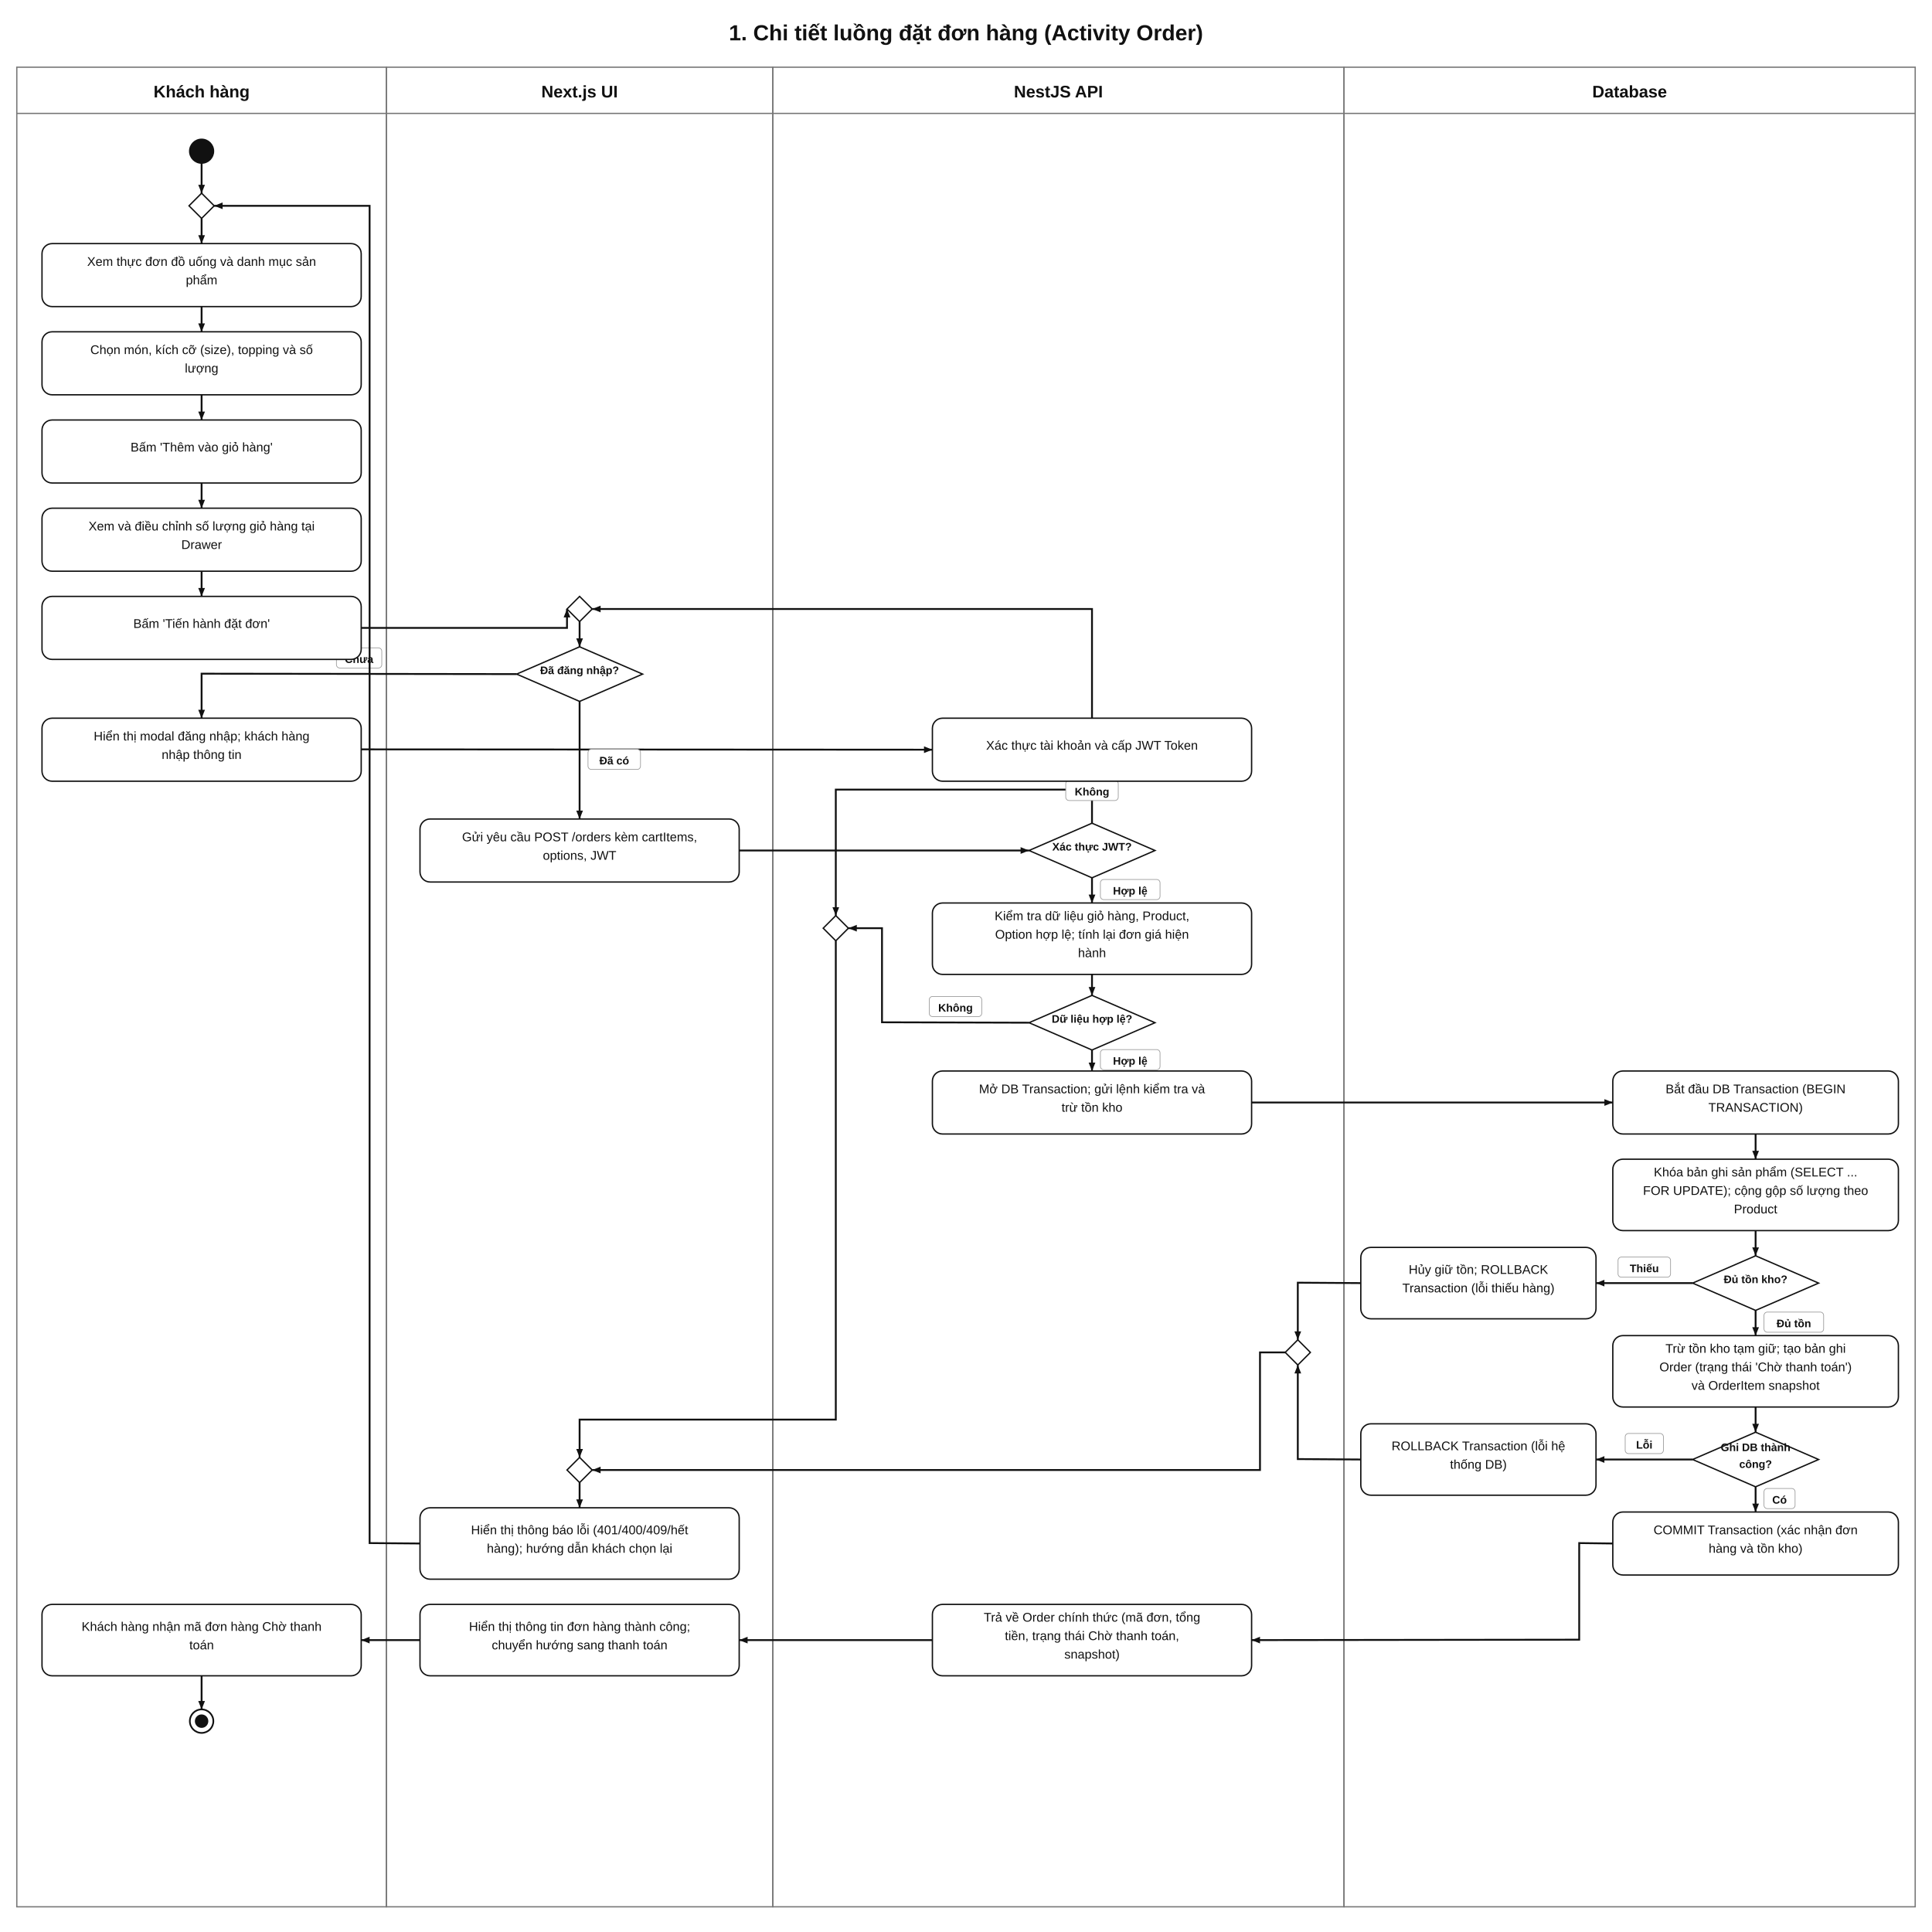
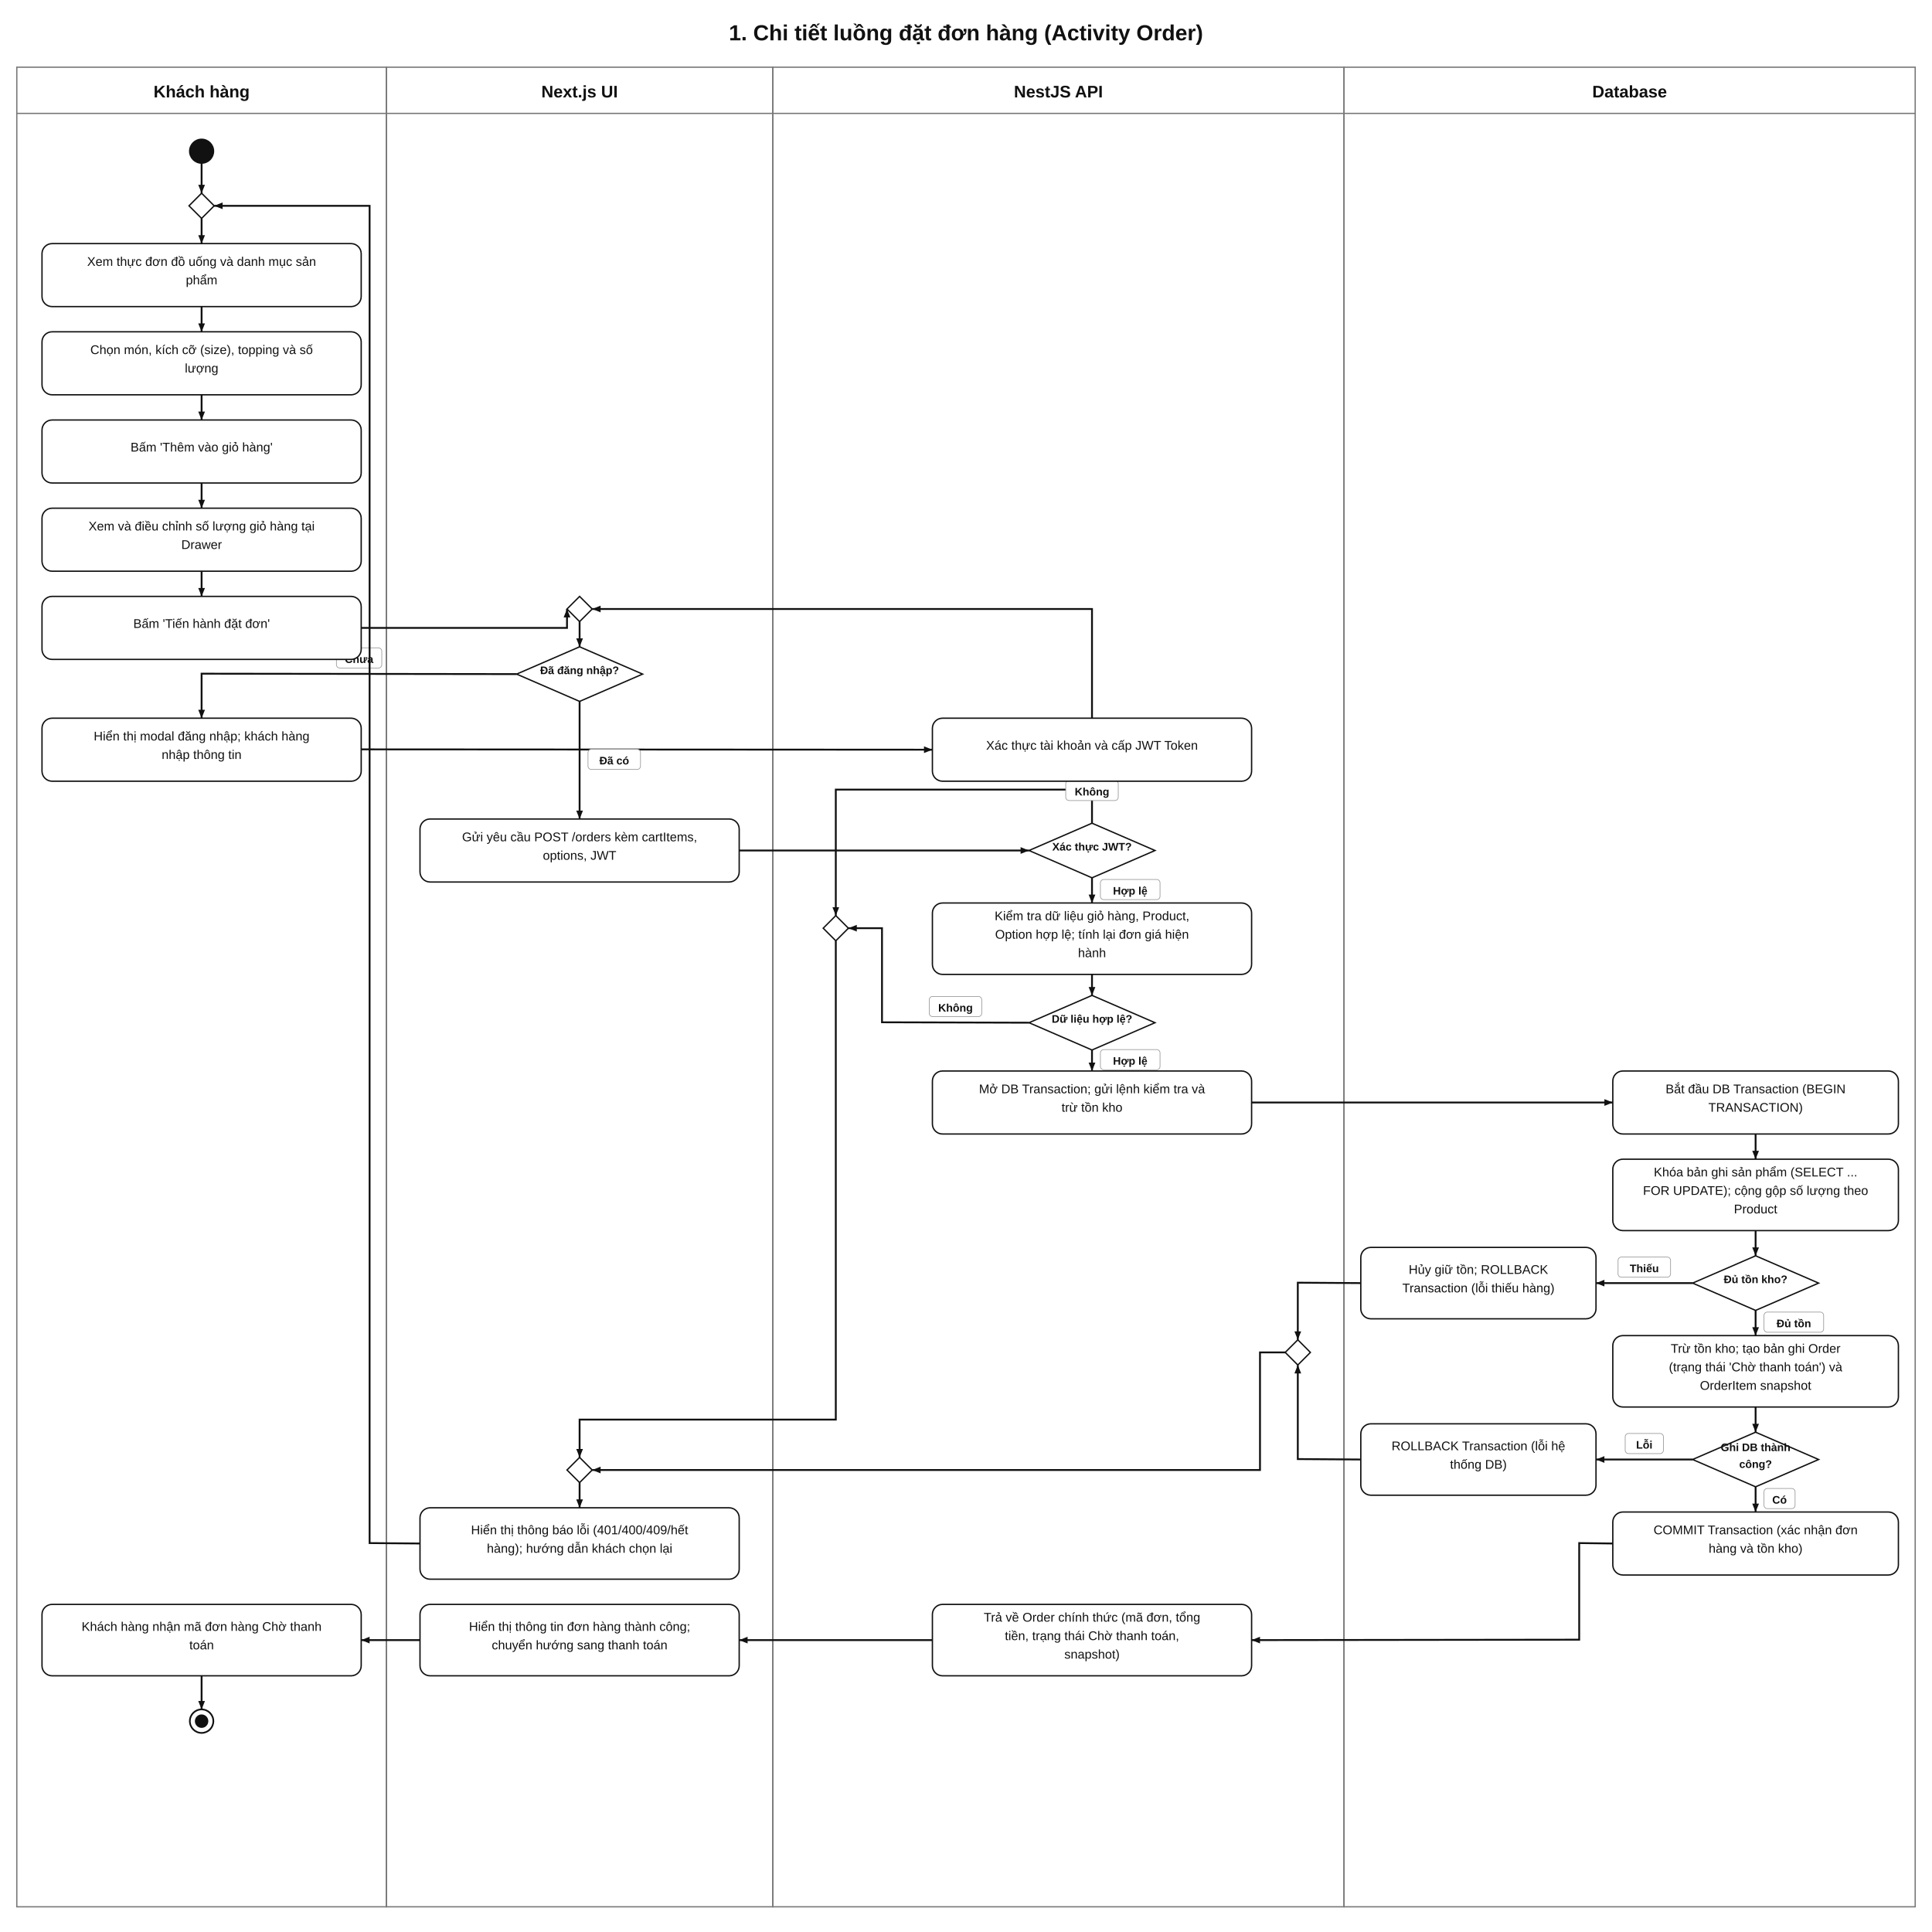
<svg xmlns="http://www.w3.org/2000/svg" width="2300" height="2300" viewBox="0 0 2300 2300" style="background:#ffffff;color-scheme:light">
  <defs>
    <marker id="arr" markerWidth="12" markerHeight="10" refX="11" refY="5" orient="auto" markerUnits="userSpaceOnUse">
      <path d="M1,1 L11,5 L1,9 Z" fill="#111111" />
    </marker>
  </defs>
  <rect width="2300" height="2300" fill="#ffffff" />
  <text x="1150.0" y="48" fill="#111111" font-family="Arial" font-size="26" font-weight="700" text-anchor="middle">1. Chi tiết luồng đặt đơn hàng (Activity Order)</text>
  <rect x="20" y="80" width="440" height="2190" fill="none" stroke="#777777" stroke-width="1.5" />
  <line x1="20" y1="135" x2="460" y2="135" stroke="#777777" stroke-width="1.5" />
  <text x="240.0" y="116" fill="#111111" font-family="Arial" font-size="20" font-weight="700" text-anchor="middle">Khách hàng</text>
  <rect x="460" y="80" width="460" height="2190" fill="none" stroke="#777777" stroke-width="1.5" />
  <line x1="460" y1="135" x2="920" y2="135" stroke="#777777" stroke-width="1.5" />
  <text x="690.0" y="116" fill="#111111" font-family="Arial" font-size="20" font-weight="700" text-anchor="middle">Next.js UI</text>
  <rect x="920" y="80" width="680" height="2190" fill="none" stroke="#777777" stroke-width="1.5" />
  <line x1="920" y1="135" x2="1600" y2="135" stroke="#777777" stroke-width="1.5" />
  <text x="1260.0" y="116" fill="#111111" font-family="Arial" font-size="20" font-weight="700" text-anchor="middle">NestJS API</text>
  <rect x="1600" y="80" width="680" height="2190" fill="none" stroke="#777777" stroke-width="1.5" />
  <line x1="1600" y1="135" x2="2280" y2="135" stroke="#777777" stroke-width="1.5" />
  <text x="1940.0" y="116" fill="#111111" font-family="Arial" font-size="20" font-weight="700" text-anchor="middle">Database</text>
  <polyline points="240.0,194.0 240.0,230.0" stroke="#111111" stroke-width="2.2" fill="none" marker-end="url(#arr)" />
  <polyline points="240.0,260.0 240.0,290.0" stroke="#111111" stroke-width="2.2" fill="none" marker-end="url(#arr)" />
  <polyline points="240.0,365.0 240.0,395.0" stroke="#111111" stroke-width="2.2" fill="none" marker-end="url(#arr)" />
  <polyline points="240.0,470.0 240.0,500.0" stroke="#111111" stroke-width="2.2" fill="none" marker-end="url(#arr)" />
  <polyline points="240.0,575.0 240.0,605.0" stroke="#111111" stroke-width="2.2" fill="none" marker-end="url(#arr)" />
  <polyline points="240.0,680.0 240.0,710.0" stroke="#111111" stroke-width="2.2" fill="none" marker-end="url(#arr)" />
  <polyline points="430.0,747.5 675.0,747.5 675.0,725.0" stroke="#111111" stroke-width="2.2" fill="none" marker-end="url(#arr)" />
  <polyline points="690.0,740.0 690.0,770.0" stroke="#111111" stroke-width="2.2" fill="none" marker-end="url(#arr)" />
  <polyline points="615.0,802.5 240.0,802.0 240.0,855.0" stroke="#111111" stroke-width="2.2" fill="none" marker-end="url(#arr)" />
  <rect x="400.5" y="771.25" width="54.0" height="24" fill="#ffffff" stroke="#999999" stroke-width="0.8" rx="4" />
  <text x="427.5" y="789.25" fill="#111111" font-family="Arial" font-size="13" font-weight="600" text-anchor="middle">Chưa</text>
  <polyline points="240.0,930.0 240.0,892.0 1110.0,892.5" stroke="#111111" stroke-width="2.2" fill="none" marker-end="url(#arr)" />
  <polyline points="1300.0,855.0 1300.0,725.0 705.0,725.0" stroke="#111111" stroke-width="2.2" fill="none" marker-end="url(#arr)" />
  <polyline points="690.0,835.0 690.0,975.0" stroke="#111111" stroke-width="2.2" fill="none" marker-end="url(#arr)" />
  <rect x="700.0" y="892.0" width="62.5" height="24" fill="#ffffff" stroke="#999999" stroke-width="0.8" rx="4" />
  <text x="731.25" y="910.0" fill="#111111" font-family="Arial" font-size="13" font-weight="600" text-anchor="middle">Đã có</text>
  <polyline points="880.0,1012.5 1225.0,1012.5" stroke="#111111" stroke-width="2.2" fill="none" marker-end="url(#arr)" />
  <polyline points="1300.0,1045.0 1300.0,1075.0" stroke="#111111" stroke-width="2.2" fill="none" marker-end="url(#arr)" />
  <rect x="1310.0" y="1047.0" width="71.0" height="24" fill="#ffffff" stroke="#999999" stroke-width="0.8" rx="4" />
  <text x="1345.5" y="1065.0" fill="#111111" font-family="Arial" font-size="13" font-weight="600" text-anchor="middle">Hợp lệ</text>
  <polyline points="1300.0,980.0 1300.0,940.0 995.0,940.0 995.0,1090.0" stroke="#111111" stroke-width="2.2" fill="none" marker-end="url(#arr)" />
  <rect x="1268.75" y="929.0" width="62.5" height="24" fill="#ffffff" stroke="#999999" stroke-width="0.8" rx="4" />
  <text x="1300.0" y="947.0" fill="#111111" font-family="Arial" font-size="13" font-weight="600" text-anchor="middle">Không</text>
  <polyline points="1300.0,1160.0 1300.0,1185.0" stroke="#111111" stroke-width="2.2" fill="none" marker-end="url(#arr)" />
  <polyline points="1300.0,1250.0 1300.0,1275.0" stroke="#111111" stroke-width="2.2" fill="none" marker-end="url(#arr)" />
  <rect x="1310.0" y="1249.5" width="71.0" height="24" fill="#ffffff" stroke="#999999" stroke-width="0.8" rx="4" />
  <text x="1345.5" y="1267.5" fill="#111111" font-family="Arial" font-size="13" font-weight="600" text-anchor="middle">Hợp lệ</text>
  <polyline points="1225.0,1217.5 1050.0,1217.0 1050.0,1105.0 1010.0,1105.0" stroke="#111111" stroke-width="2.2" fill="none" marker-end="url(#arr)" />
  <rect x="1106.25" y="1186.25" width="62.5" height="24" fill="#ffffff" stroke="#999999" stroke-width="0.8" rx="4" />
  <text x="1137.5" y="1204.25" fill="#111111" font-family="Arial" font-size="13" font-weight="600" text-anchor="middle">Không</text>
  <polyline points="1490.0,1312.5 1920.0,1312.5" stroke="#111111" stroke-width="2.2" fill="none" marker-end="url(#arr)" />
  <polyline points="2090.0,1350.0 2090.0,1380.0" stroke="#111111" stroke-width="2.2" fill="none" marker-end="url(#arr)" />
  <polyline points="2090.0,1465.0 2090.0,1495.0" stroke="#111111" stroke-width="2.2" fill="none" marker-end="url(#arr)" />
  <polyline points="2090.0,1560.0 2090.0,1590.0" stroke="#111111" stroke-width="2.2" fill="none" marker-end="url(#arr)" />
  <rect x="2100.0" y="1562.0" width="71.0" height="24" fill="#ffffff" stroke="#999999" stroke-width="0.8" rx="4" />
  <text x="2135.5" y="1580.0" fill="#111111" font-family="Arial" font-size="13" font-weight="600" text-anchor="middle">Đủ tồn</text>
  <polyline points="2015.0,1527.5 1900.0,1527.5" stroke="#111111" stroke-width="2.2" fill="none" marker-end="url(#arr)" />
  <rect x="1926.25" y="1496.5" width="62.5" height="24" fill="#ffffff" stroke="#999999" stroke-width="0.8" rx="4" />
  <text x="1957.5" y="1514.5" fill="#111111" font-family="Arial" font-size="13" font-weight="600" text-anchor="middle">Thiếu</text>
  <polyline points="1620.0,1527.5 1545.0,1527.0 1545.0,1595.0" stroke="#111111" stroke-width="2.2" fill="none" marker-end="url(#arr)" />
  <polyline points="2090.0,1675.0 2090.0,1705.0" stroke="#111111" stroke-width="2.2" fill="none" marker-end="url(#arr)" />
  <polyline points="2090.0,1770.0 2090.0,1800.0" stroke="#111111" stroke-width="2.2" fill="none" marker-end="url(#arr)" />
  <rect x="2100.0" y="1772.0" width="37.0" height="24" fill="#ffffff" stroke="#999999" stroke-width="0.8" rx="4" />
  <text x="2118.5" y="1790.0" fill="#111111" font-family="Arial" font-size="13" font-weight="600" text-anchor="middle">Có</text>
  <polyline points="2015.0,1737.5 1900.0,1737.5" stroke="#111111" stroke-width="2.2" fill="none" marker-end="url(#arr)" />
  <rect x="1934.75" y="1706.5" width="45.5" height="24" fill="#ffffff" stroke="#999999" stroke-width="0.8" rx="4" />
  <text x="1957.5" y="1724.5" fill="#111111" font-family="Arial" font-size="13" font-weight="600" text-anchor="middle">Lỗi</text>
  <polyline points="1620.0,1737.5 1545.0,1737.0 1545.0,1625.0" stroke="#111111" stroke-width="2.2" fill="none" marker-end="url(#arr)" />
  <polyline points="995.0,1120.0 995.0,1690.0 690.0,1690.0 690.0,1735.0" stroke="#111111" stroke-width="2.2" fill="none" marker-end="url(#arr)" />
  <polyline points="1530.0,1610.0 1500.0,1610.0 1500.0,1750.0 705.0,1750.0" stroke="#111111" stroke-width="2.2" fill="none" marker-end="url(#arr)" />
  <polyline points="690.0,1765.0 690.0,1795.0" stroke="#111111" stroke-width="2.2" fill="none" marker-end="url(#arr)" />
  <polyline points="500.0,1837.5 440.0,1837.0 440.0,245.0 255.0,245.0" stroke="#111111" stroke-width="2.2" fill="none" marker-end="url(#arr)" />
  <polyline points="1920.0,1837.5 1880.0,1837.0 1880.0,1952.0 1490.0,1952.5" stroke="#111111" stroke-width="2.2" fill="none" marker-end="url(#arr)" />
  <polyline points="1110.0,1952.5 880.0,1952.5" stroke="#111111" stroke-width="2.2" fill="none" marker-end="url(#arr)" />
  <polyline points="500.0,1952.5 430.0,1952.5" stroke="#111111" stroke-width="2.2" fill="none" marker-end="url(#arr)" />
  <polyline points="240.0,1995.0 240.0,2035.0" stroke="#111111" stroke-width="2.2" fill="none" marker-end="url(#arr)" />
  <circle cx="240.0" cy="180.0" r="14" fill="#111111" stroke="#111111" stroke-width="2" />
  <polygon points="240.0,230 255,245.0 240.0,260 225,245.0" fill="#ffffff" stroke="#111111" stroke-width="1.6" />
  <rect x="50" y="290" width="380" height="75" rx="12" fill="#ffffff" stroke="#111111" stroke-width="1.6" />
  <text x="240.0" y="316.5" fill="#111111" font-family="Arial" font-size="15" font-weight="400" text-anchor="middle">Xem thực đơn đồ uống và danh mục sản</text>
  <text x="240.0" y="338.5" fill="#111111" font-family="Arial" font-size="15" font-weight="400" text-anchor="middle">phẩm</text>
  <rect x="50" y="395" width="380" height="75" rx="12" fill="#ffffff" stroke="#111111" stroke-width="1.6" />
  <text x="240.0" y="421.5" fill="#111111" font-family="Arial" font-size="15" font-weight="400" text-anchor="middle">Chọn món, kích cỡ (size), topping và số</text>
  <text x="240.0" y="443.5" fill="#111111" font-family="Arial" font-size="15" font-weight="400" text-anchor="middle">lượng</text>
  <rect x="50" y="500" width="380" height="75" rx="12" fill="#ffffff" stroke="#111111" stroke-width="1.6" />
  <text x="240.0" y="537.5" fill="#111111" font-family="Arial" font-size="15" font-weight="400" text-anchor="middle">Bấm 'Thêm vào giỏ hàng'</text>
  <rect x="50" y="605" width="380" height="75" rx="12" fill="#ffffff" stroke="#111111" stroke-width="1.6" />
  <text x="240.0" y="631.5" fill="#111111" font-family="Arial" font-size="15" font-weight="400" text-anchor="middle">Xem và điều chỉnh số lượng giỏ hàng tại</text>
  <text x="240.0" y="653.5" fill="#111111" font-family="Arial" font-size="15" font-weight="400" text-anchor="middle">Drawer</text>
  <rect x="50" y="710" width="380" height="75" rx="12" fill="#ffffff" stroke="#111111" stroke-width="1.6" />
  <text x="240.0" y="747.5" fill="#111111" font-family="Arial" font-size="15" font-weight="400" text-anchor="middle">Bấm 'Tiến hành đặt đơn'</text>
  <polygon points="690.0,710 705,725.0 690.0,740 675,725.0" fill="#ffffff" stroke="#111111" stroke-width="1.6" />
  <polygon points="690.0,770 765,802.5 690.0,835 615,802.5" fill="#ffffff" stroke="#111111" stroke-width="1.6" />
  <text x="690.0" y="802.5" fill="#111111" font-family="Arial" font-size="13" font-weight="600" text-anchor="middle">Đã đăng nhập?</text>
  <rect x="50" y="855" width="380" height="75" rx="12" fill="#ffffff" stroke="#111111" stroke-width="1.6" />
  <text x="240.0" y="881.5" fill="#111111" font-family="Arial" font-size="15" font-weight="400" text-anchor="middle">Hiển thị modal đăng nhập; khách hàng</text>
  <text x="240.0" y="903.5" fill="#111111" font-family="Arial" font-size="15" font-weight="400" text-anchor="middle">nhập thông tin</text>
  <rect x="1110" y="855" width="380" height="75" rx="12" fill="#ffffff" stroke="#111111" stroke-width="1.6" />
  <text x="1300.0" y="892.5" fill="#111111" font-family="Arial" font-size="15" font-weight="400" text-anchor="middle">Xác thực tài khoản và cấp JWT Token</text>
  <rect x="500" y="975" width="380" height="75" rx="12" fill="#ffffff" stroke="#111111" stroke-width="1.6" />
  <text x="690.0" y="1001.5" fill="#111111" font-family="Arial" font-size="15" font-weight="400" text-anchor="middle">Gửi yêu cầu POST /orders kèm cartItems,</text>
  <text x="690.0" y="1023.5" fill="#111111" font-family="Arial" font-size="15" font-weight="400" text-anchor="middle">options, JWT</text>
  <polygon points="1300.0,980 1375,1012.5 1300.0,1045 1225,1012.5" fill="#ffffff" stroke="#111111" stroke-width="1.6" />
  <text x="1300.0" y="1012.5" fill="#111111" font-family="Arial" font-size="13" font-weight="600" text-anchor="middle">Xác thực JWT?</text>
  <rect x="1110" y="1075" width="380" height="85" rx="12" fill="#ffffff" stroke="#111111" stroke-width="1.6" />
  <text x="1300.0" y="1095.5" fill="#111111" font-family="Arial" font-size="15" font-weight="400" text-anchor="middle">Kiểm tra dữ liệu giỏ hàng, Product,</text>
  <text x="1300.0" y="1117.5" fill="#111111" font-family="Arial" font-size="15" font-weight="400" text-anchor="middle">Option hợp lệ; tính lại đơn giá hiện</text>
  <text x="1300.0" y="1139.5" fill="#111111" font-family="Arial" font-size="15" font-weight="400" text-anchor="middle">hành</text>
  <polygon points="1300.0,1185 1375,1217.5 1300.0,1250 1225,1217.5" fill="#ffffff" stroke="#111111" stroke-width="1.6" />
  <text x="1300.0" y="1217.5" fill="#111111" font-family="Arial" font-size="13" font-weight="600" text-anchor="middle">Dữ liệu hợp lệ?</text>
  <polygon points="995.0,1090 1010,1105.0 995.0,1120 980,1105.0" fill="#ffffff" stroke="#111111" stroke-width="1.6" />
  <rect x="1110" y="1275" width="380" height="75" rx="12" fill="#ffffff" stroke="#111111" stroke-width="1.6" />
  <text x="1300.0" y="1301.5" fill="#111111" font-family="Arial" font-size="15" font-weight="400" text-anchor="middle">Mở DB Transaction; gửi lệnh kiểm tra và</text>
  <text x="1300.0" y="1323.5" fill="#111111" font-family="Arial" font-size="15" font-weight="400" text-anchor="middle">trừ tồn kho</text>
  <rect x="1920" y="1275" width="340" height="75" rx="12" fill="#ffffff" stroke="#111111" stroke-width="1.6" />
  <text x="2090.0" y="1301.5" fill="#111111" font-family="Arial" font-size="15" font-weight="400" text-anchor="middle">Bắt đầu DB Transaction (BEGIN</text>
  <text x="2090.0" y="1323.5" fill="#111111" font-family="Arial" font-size="15" font-weight="400" text-anchor="middle">TRANSACTION)</text>
  <rect x="1920" y="1380" width="340" height="85" rx="12" fill="#ffffff" stroke="#111111" stroke-width="1.6" />
  <text x="2090.0" y="1400.5" fill="#111111" font-family="Arial" font-size="15" font-weight="400" text-anchor="middle">Khóa bản ghi sản phẩm (SELECT ...</text>
  <text x="2090.0" y="1422.5" fill="#111111" font-family="Arial" font-size="15" font-weight="400" text-anchor="middle">FOR UPDATE); cộng gộp số lượng theo</text>
  <text x="2090.0" y="1444.5" fill="#111111" font-family="Arial" font-size="15" font-weight="400" text-anchor="middle">Product</text>
  <polygon points="2090.0,1495 2165,1527.5 2090.0,1560 2015,1527.5" fill="#ffffff" stroke="#111111" stroke-width="1.6" />
  <text x="2090.0" y="1527.5" fill="#111111" font-family="Arial" font-size="13" font-weight="600" text-anchor="middle">Đủ tồn kho?</text>
  <rect x="1920" y="1590" width="340" height="85" rx="12" fill="#ffffff" stroke="#111111" stroke-width="1.6" />
-   <text x="2090.0" y="1610.5" fill="#111111" font-family="Arial" font-size="15" font-weight="400" text-anchor="middle">Trừ tồn kho tạm giữ; tạo bản ghi</text>
-   <text x="2090.0" y="1632.5" fill="#111111" font-family="Arial" font-size="15" font-weight="400" text-anchor="middle">Order (trạng thái 'Chờ thanh toán')</text>
-   <text x="2090.0" y="1654.5" fill="#111111" font-family="Arial" font-size="15" font-weight="400" text-anchor="middle">và OrderItem snapshot</text>
+   <text x="2090.0" y="1610.5" fill="#111111" font-family="Arial" font-size="15" font-weight="400" text-anchor="middle">Trừ tồn kho; tạo bản ghi Order</text>
+   <text x="2090.0" y="1632.5" fill="#111111" font-family="Arial" font-size="15" font-weight="400" text-anchor="middle">(trạng thái 'Chờ thanh toán') và</text>
+   <text x="2090.0" y="1654.5" fill="#111111" font-family="Arial" font-size="15" font-weight="400" text-anchor="middle">OrderItem snapshot</text>
  <polygon points="2090.0,1705 2165,1737.5 2090.0,1770 2015,1737.5" fill="#ffffff" stroke="#111111" stroke-width="1.6" />
  <text x="2090.0" y="1727.5" fill="#111111" font-family="Arial" font-size="13" font-weight="600" text-anchor="middle">Ghi DB thành</text>
  <text x="2090.0" y="1747.5" fill="#111111" font-family="Arial" font-size="13" font-weight="600" text-anchor="middle">công?</text>
  <rect x="1920" y="1800" width="340" height="75" rx="12" fill="#ffffff" stroke="#111111" stroke-width="1.6" />
  <text x="2090.0" y="1826.5" fill="#111111" font-family="Arial" font-size="15" font-weight="400" text-anchor="middle">COMMIT Transaction (xác nhận đơn</text>
  <text x="2090.0" y="1848.5" fill="#111111" font-family="Arial" font-size="15" font-weight="400" text-anchor="middle">hàng và tồn kho)</text>
  <rect x="1620" y="1485" width="280" height="85" rx="12" fill="#ffffff" stroke="#111111" stroke-width="1.6" />
  <text x="1760.0" y="1516.5" fill="#111111" font-family="Arial" font-size="15" font-weight="400" text-anchor="middle">Hủy giữ tồn; ROLLBACK</text>
  <text x="1760.0" y="1538.5" fill="#111111" font-family="Arial" font-size="15" font-weight="400" text-anchor="middle">Transaction (lỗi thiếu hàng)</text>
  <rect x="1620" y="1695" width="280" height="85" rx="12" fill="#ffffff" stroke="#111111" stroke-width="1.6" />
  <text x="1760.0" y="1726.5" fill="#111111" font-family="Arial" font-size="15" font-weight="400" text-anchor="middle">ROLLBACK Transaction (lỗi hệ</text>
  <text x="1760.0" y="1748.5" fill="#111111" font-family="Arial" font-size="15" font-weight="400" text-anchor="middle">thống DB)</text>
  <polygon points="1545.0,1595 1560,1610.0 1545.0,1625 1530,1610.0" fill="#ffffff" stroke="#111111" stroke-width="1.6" />
  <polygon points="690.0,1735 705,1750.0 690.0,1765 675,1750.0" fill="#ffffff" stroke="#111111" stroke-width="1.6" />
  <rect x="500" y="1795" width="380" height="85" rx="12" fill="#ffffff" stroke="#111111" stroke-width="1.6" />
  <text x="690.0" y="1826.5" fill="#111111" font-family="Arial" font-size="15" font-weight="400" text-anchor="middle">Hiển thị thông báo lỗi (401/400/409/hết</text>
  <text x="690.0" y="1848.5" fill="#111111" font-family="Arial" font-size="15" font-weight="400" text-anchor="middle">hàng); hướng dẫn khách chọn lại</text>
  <rect x="1110" y="1910" width="380" height="85" rx="12" fill="#ffffff" stroke="#111111" stroke-width="1.6" />
  <text x="1300.0" y="1930.5" fill="#111111" font-family="Arial" font-size="15" font-weight="400" text-anchor="middle">Trả về Order chính thức (mã đơn, tổng</text>
  <text x="1300.0" y="1952.5" fill="#111111" font-family="Arial" font-size="15" font-weight="400" text-anchor="middle">tiền, trạng thái Chờ thanh toán,</text>
  <text x="1300.0" y="1974.5" fill="#111111" font-family="Arial" font-size="15" font-weight="400" text-anchor="middle">snapshot)</text>
  <rect x="500" y="1910" width="380" height="85" rx="12" fill="#ffffff" stroke="#111111" stroke-width="1.6" />
  <text x="690.0" y="1941.5" fill="#111111" font-family="Arial" font-size="15" font-weight="400" text-anchor="middle">Hiển thị thông tin đơn hàng thành công;</text>
  <text x="690.0" y="1963.5" fill="#111111" font-family="Arial" font-size="15" font-weight="400" text-anchor="middle">chuyển hướng sang thanh toán</text>
  <rect x="50" y="1910" width="380" height="85" rx="12" fill="#ffffff" stroke="#111111" stroke-width="1.6" />
  <text x="240.0" y="1941.5" fill="#111111" font-family="Arial" font-size="15" font-weight="400" text-anchor="middle">Khách hàng nhận mã đơn hàng Chờ thanh</text>
  <text x="240.0" y="1963.5" fill="#111111" font-family="Arial" font-size="15" font-weight="400" text-anchor="middle">toán</text>
  <circle cx="240.0" cy="2049.0" r="14" fill="#ffffff" stroke="#111111" stroke-width="2" />
  <circle cx="240.0" cy="2049.0" r="8" fill="#111111" />
</svg>
